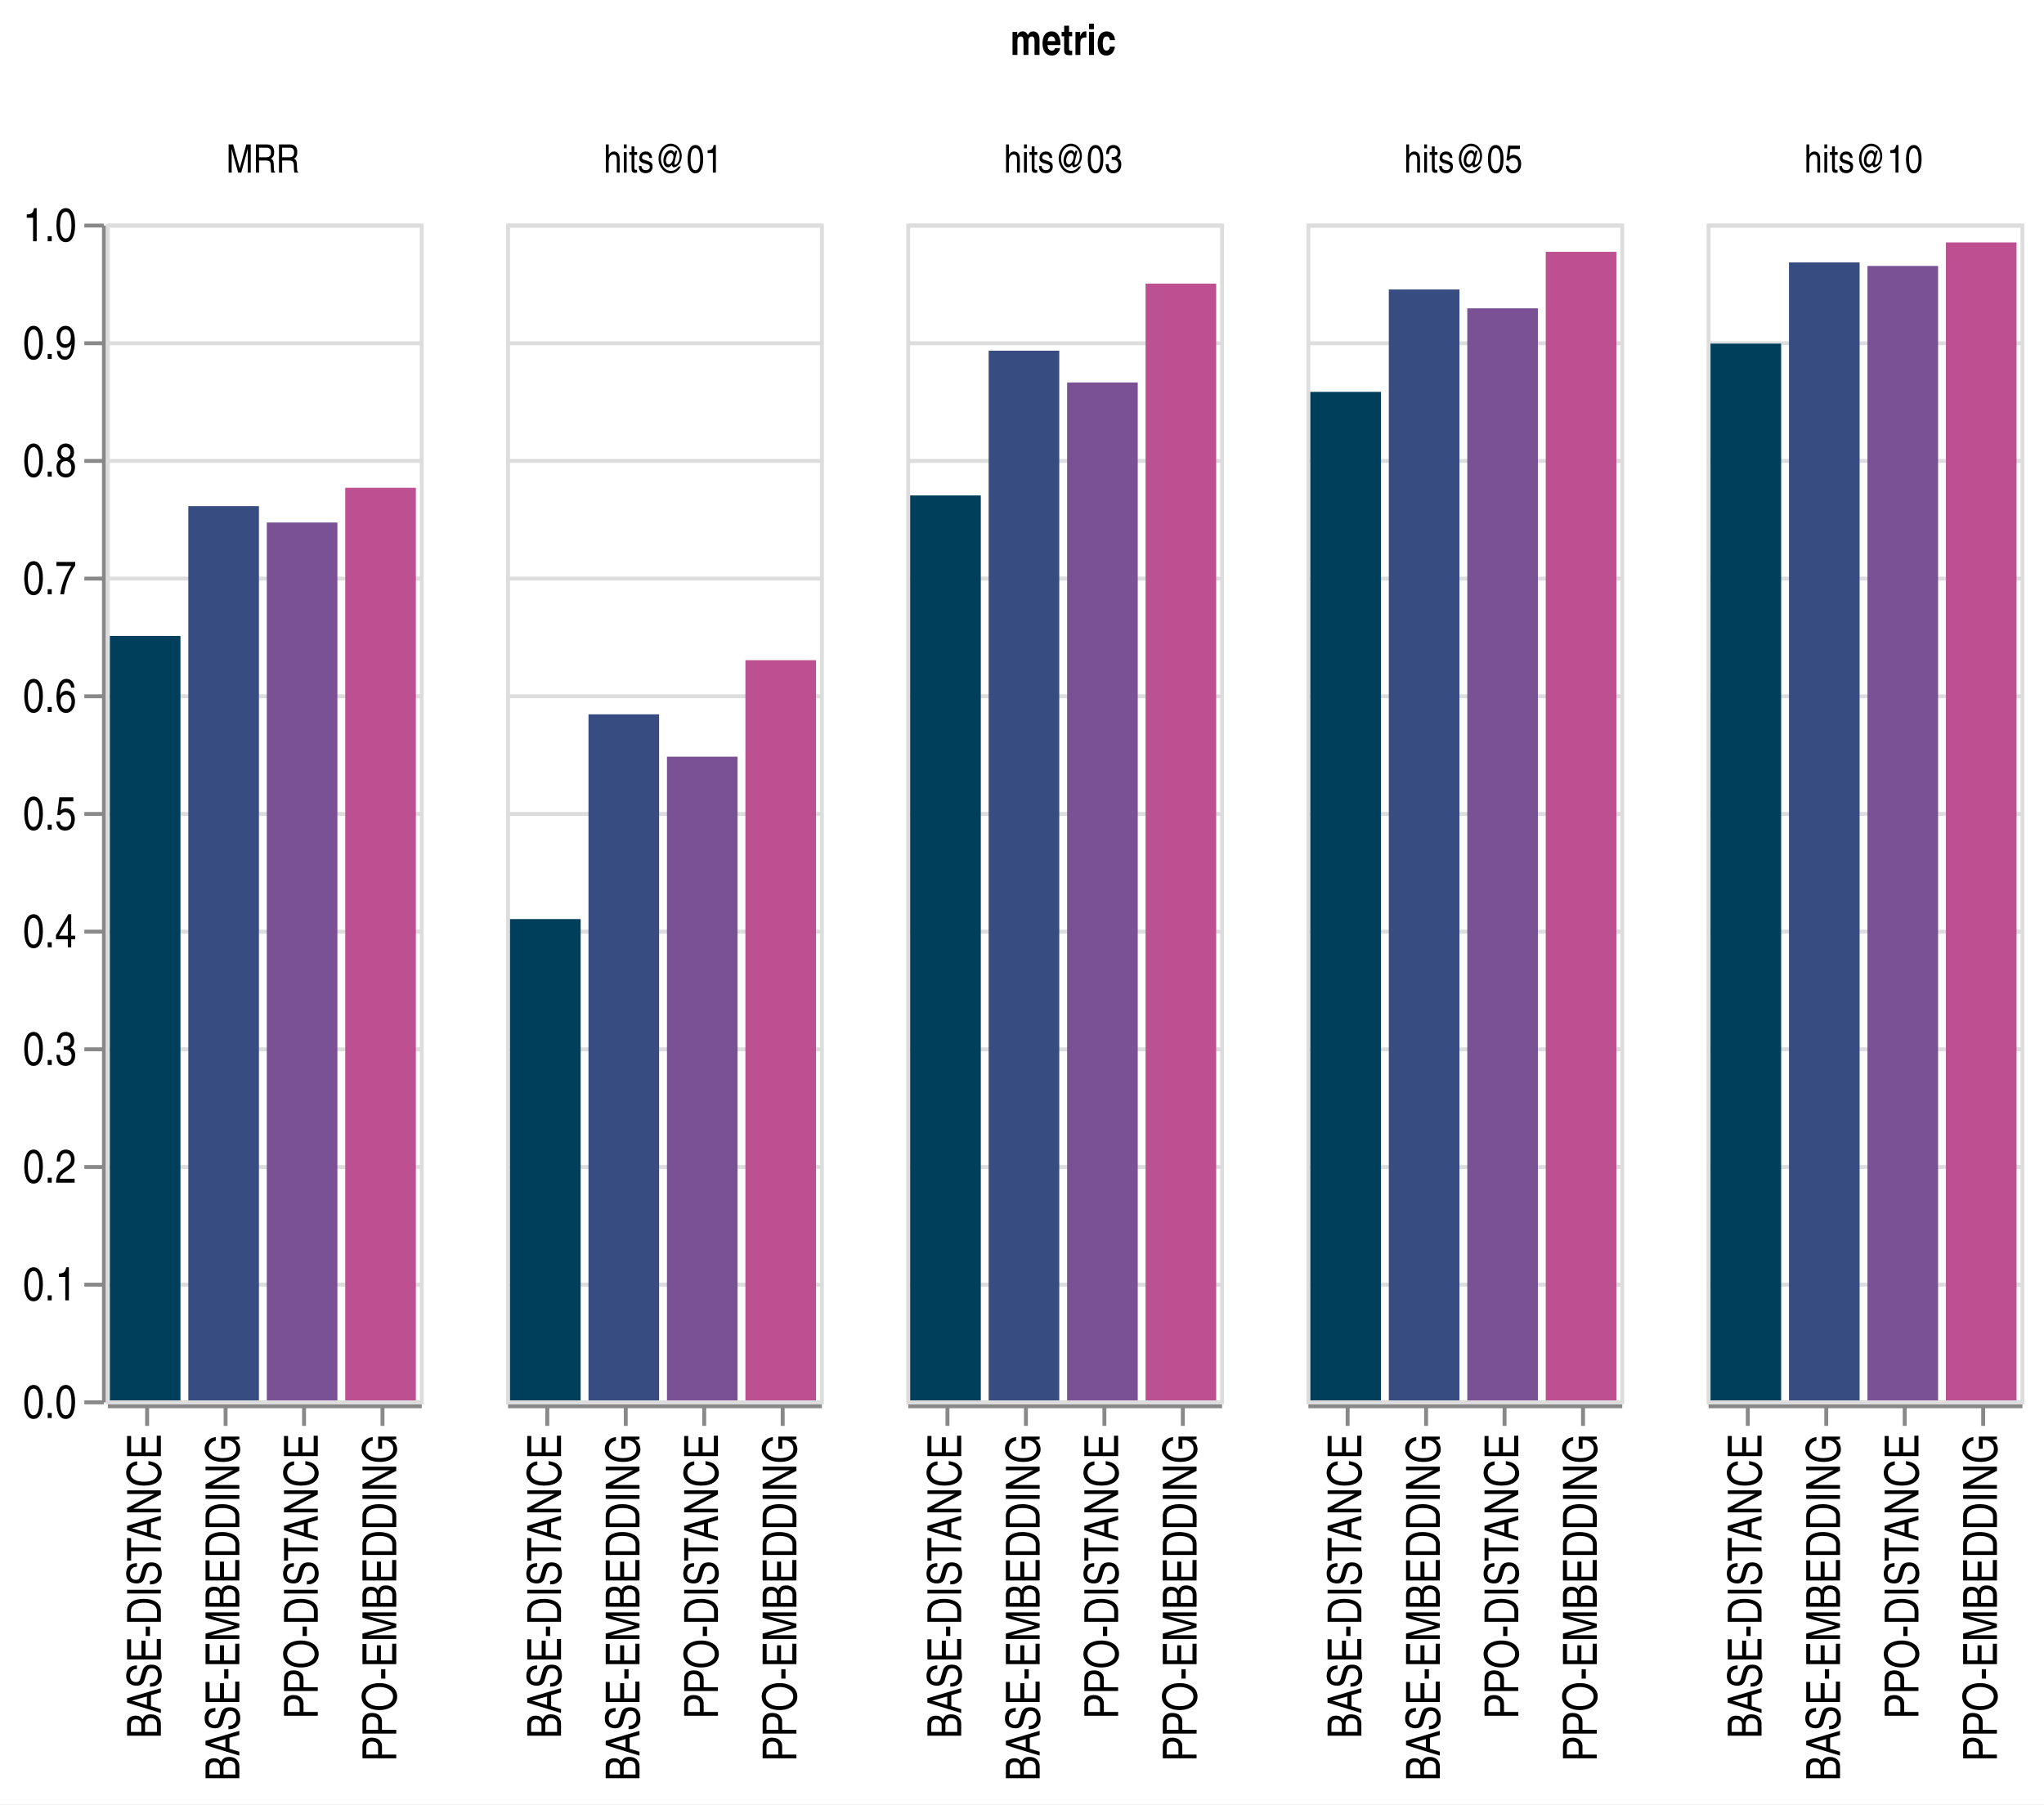
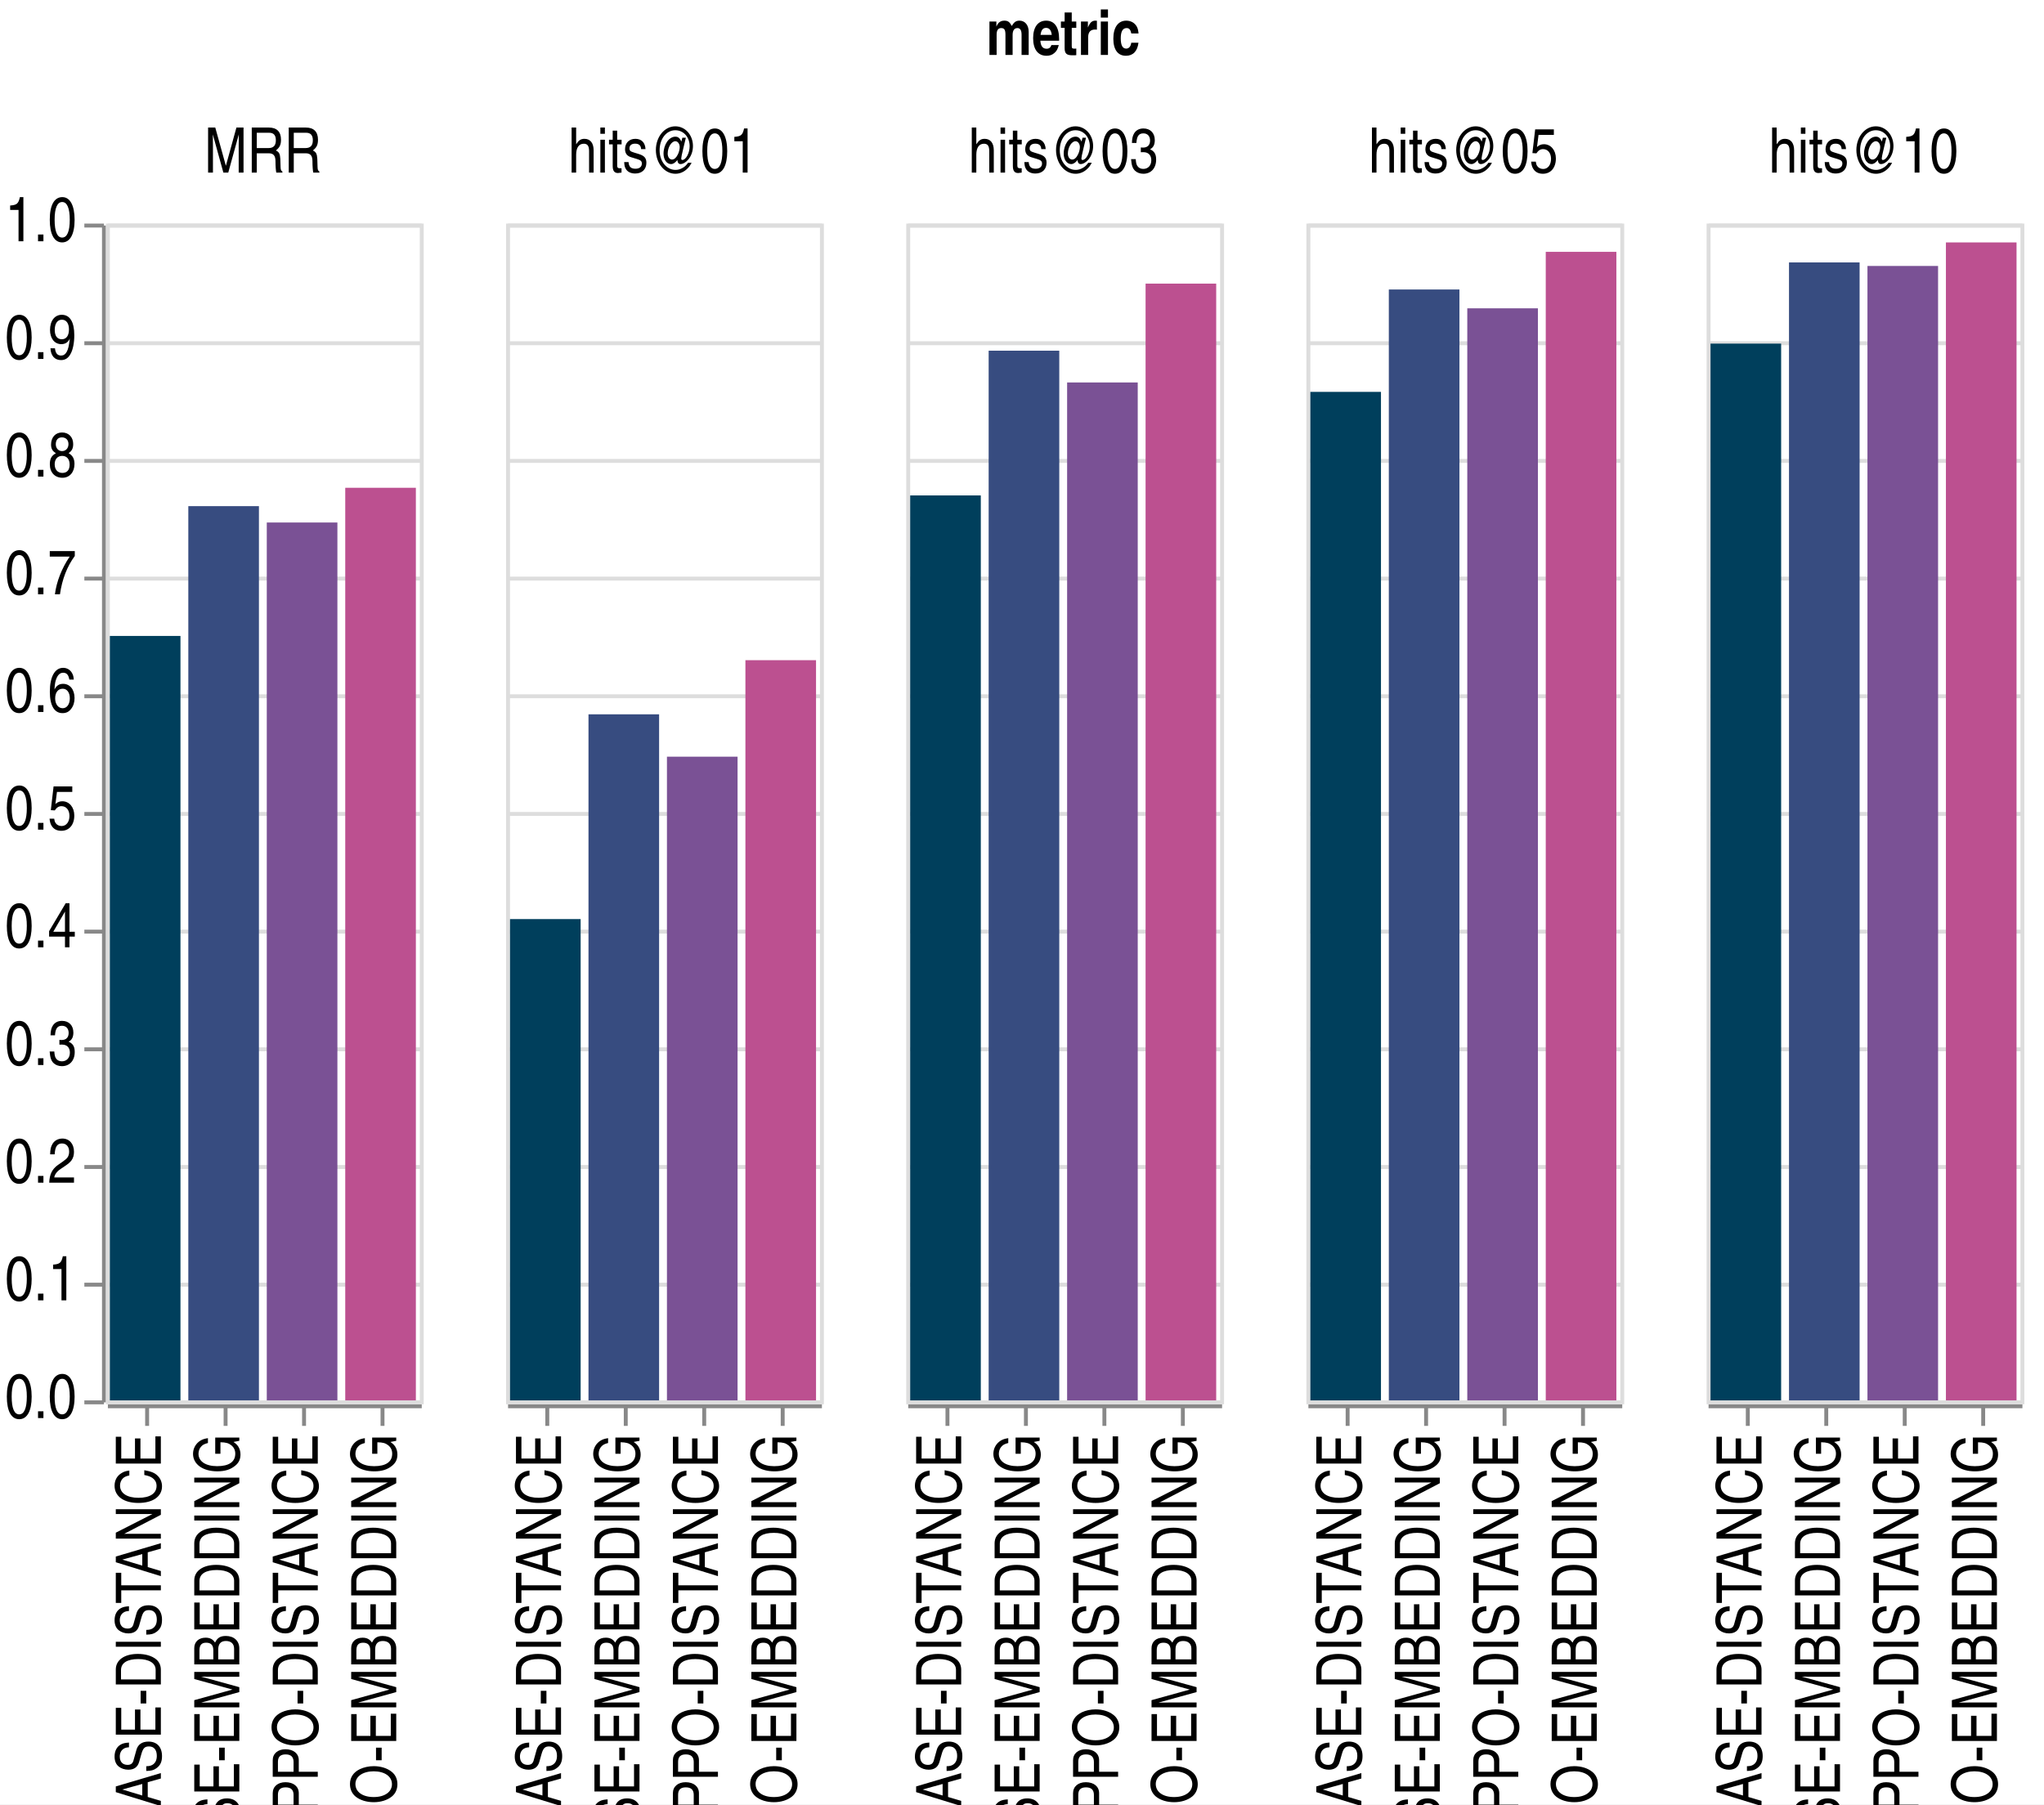
<svg xmlns="http://www.w3.org/2000/svg" version="1.1" class="marks" width="521" height="460" viewBox="0 0 521 460">
  <rect width="521" height="460" fill="white" />
  <g fill="none" stroke-miterlimit="10" transform="translate(27,57)">
    <g class="mark-group role-frame root" role="graphics-object" aria-roledescription="group mark container">
      <g transform="translate(0,0)">
        <path class="background" aria-hidden="true" d="M0,0h0v0h0Z" />
        <g>
          <g class="mark-group role-column-title column-title" role="graphics-object" aria-roledescription="group mark container">
            <g transform="translate(244,-31)">
              <path class="background" aria-hidden="true" d="M0,0h0v0h0Z" />
              <g>
                <g class="mark-group role-title">
                  <g transform="translate(0,-21)">
                    <path class="background" aria-hidden="true" d="M0,0h0v0h0Z" pointer-events="none" />
                    <g>
                      <g class="mark-text role-title-text" role="graphics-symbol" aria-roledescription="title" aria-label="Title text 'metric'" pointer-events="none">
-                         <text text-anchor="middle" transform="translate(0,9)" font-family="arial narrow" font-size="11px" font-weight="bold" fill="#000" opacity="1">metric</text>
+                         <text text-anchor="middle" transform="translate(0,9)" font-family="arial narrow" font-size="16px" font-weight="bold" fill="#000" opacity="1">metric</text>
                      </g>
                    </g>
                    <path class="foreground" aria-hidden="true" d="" pointer-events="none" display="none" />
                  </g>
                </g>
              </g>
              <path class="foreground" aria-hidden="true" d="" display="none" />
            </g>
          </g>
          <g class="mark-group role-row-header row_header" role="graphics-object" aria-roledescription="group mark container">
            <g transform="translate(-1,0)">
              <path class="background" aria-hidden="true" d="M0,0h0v300h0Z" />
              <g>
                <g class="mark-group role-axis" role="graphics-symbol" aria-roledescription="axis" aria-label="Y-axis for a linear scale with values from 0.0 to 1.0">
                  <g transform="translate(0.5,0.5)">
                    <path class="background" aria-hidden="true" d="M0,0h0v0h0Z" pointer-events="none" />
                    <g>
                      <g class="mark-rule role-axis-tick" pointer-events="none">
                        <line transform="translate(0,300)" x2="-5" y2="0" stroke="#888" stroke-width="1" opacity="1" />
                        <line transform="translate(0,270)" x2="-5" y2="0" stroke="#888" stroke-width="1" opacity="1" />
                        <line transform="translate(0,240)" x2="-5" y2="0" stroke="#888" stroke-width="1" opacity="1" />
                        <line transform="translate(0,210)" x2="-5" y2="0" stroke="#888" stroke-width="1" opacity="1" />
                        <line transform="translate(0,180)" x2="-5" y2="0" stroke="#888" stroke-width="1" opacity="1" />
                        <line transform="translate(0,150)" x2="-5" y2="0" stroke="#888" stroke-width="1" opacity="1" />
                        <line transform="translate(0,120)" x2="-5" y2="0" stroke="#888" stroke-width="1" opacity="1" />
                        <line transform="translate(0,90)" x2="-5" y2="0" stroke="#888" stroke-width="1" opacity="1" />
                        <line transform="translate(0,60)" x2="-5" y2="0" stroke="#888" stroke-width="1" opacity="1" />
                        <line transform="translate(0,30)" x2="-5" y2="0" stroke="#888" stroke-width="1" opacity="1" />
                        <line transform="translate(0,0)" x2="-5" y2="0" stroke="#888" stroke-width="1" opacity="1" />
                      </g>
                      <g class="mark-text role-axis-label" pointer-events="none">
-                         <text text-anchor="end" transform="translate(-7,304)" font-family="arial narrow" font-size="12px" fill="#000" opacity="1">0.0</text>
-                         <text text-anchor="end" transform="translate(-7,274)" font-family="arial narrow" font-size="12px" fill="#000" opacity="1">0.1</text>
-                         <text text-anchor="end" transform="translate(-7,244)" font-family="arial narrow" font-size="12px" fill="#000" opacity="1">0.2</text>
-                         <text text-anchor="end" transform="translate(-7,214)" font-family="arial narrow" font-size="12px" fill="#000" opacity="1">0.3</text>
-                         <text text-anchor="end" transform="translate(-7,184)" font-family="arial narrow" font-size="12px" fill="#000" opacity="1">0.4</text>
-                         <text text-anchor="end" transform="translate(-7,154)" font-family="arial narrow" font-size="12px" fill="#000" opacity="1">0.5</text>
-                         <text text-anchor="end" transform="translate(-7,124)" font-family="arial narrow" font-size="12px" fill="#000" opacity="1">0.6</text>
-                         <text text-anchor="end" transform="translate(-7,94)" font-family="arial narrow" font-size="12px" fill="#000" opacity="1">0.7</text>
-                         <text text-anchor="end" transform="translate(-7,64)" font-family="arial narrow" font-size="12px" fill="#000" opacity="1">0.8</text>
-                         <text text-anchor="end" transform="translate(-7,34)" font-family="arial narrow" font-size="12px" fill="#000" opacity="1">0.9</text>
-                         <text text-anchor="end" transform="translate(-7,4)" font-family="arial narrow" font-size="12px" fill="#000" opacity="1">1.0</text>
+                         <text text-anchor="end" transform="translate(-7,304)" font-family="arial narrow" font-size="16px" fill="#000" opacity="1">0.0</text>
+                         <text text-anchor="end" transform="translate(-7,274)" font-family="arial narrow" font-size="16px" fill="#000" opacity="1">0.1</text>
+                         <text text-anchor="end" transform="translate(-7,244)" font-family="arial narrow" font-size="16px" fill="#000" opacity="1">0.2</text>
+                         <text text-anchor="end" transform="translate(-7,214)" font-family="arial narrow" font-size="16px" fill="#000" opacity="1">0.3</text>
+                         <text text-anchor="end" transform="translate(-7,184)" font-family="arial narrow" font-size="16px" fill="#000" opacity="1">0.4</text>
+                         <text text-anchor="end" transform="translate(-7,154)" font-family="arial narrow" font-size="16px" fill="#000" opacity="1">0.5</text>
+                         <text text-anchor="end" transform="translate(-7,124)" font-family="arial narrow" font-size="16px" fill="#000" opacity="1">0.6</text>
+                         <text text-anchor="end" transform="translate(-7,94)" font-family="arial narrow" font-size="16px" fill="#000" opacity="1">0.7</text>
+                         <text text-anchor="end" transform="translate(-7,64)" font-family="arial narrow" font-size="16px" fill="#000" opacity="1">0.8</text>
+                         <text text-anchor="end" transform="translate(-7,34)" font-family="arial narrow" font-size="16px" fill="#000" opacity="1">0.9</text>
+                         <text text-anchor="end" transform="translate(-7,4)" font-family="arial narrow" font-size="16px" fill="#000" opacity="1">1.0</text>
                      </g>
                      <g class="mark-rule role-axis-domain" pointer-events="none">
                        <line transform="translate(0,300)" x2="0" y2="-300" stroke="#888" stroke-width="1" opacity="1" />
                      </g>
                    </g>
                    <path class="foreground" aria-hidden="true" d="" pointer-events="none" display="none" />
                  </g>
                </g>
              </g>
              <path class="foreground" aria-hidden="true" d="" display="none" />
            </g>
          </g>
          <g class="mark-group role-column-header column_header" role="graphics-object" aria-roledescription="group mark container">
            <g transform="translate(0,-1)">
              <path class="background" aria-hidden="true" d="M0,0h80v0h-80Z" />
              <g>
                <g class="mark-group role-title">
                  <g transform="translate(40,-20)">
                    <path class="background" aria-hidden="true" d="M0,0h0v0h0Z" pointer-events="none" />
                    <g>
                      <g class="mark-text role-title-text" role="graphics-symbol" aria-roledescription="title" aria-label="Title text 'MRR'" pointer-events="none">
-                         <text text-anchor="middle" transform="translate(0,8)" font-family="arial narrow" font-size="10px" fill="#000" opacity="1">MRR</text>
+                         <text text-anchor="middle" transform="translate(0,8)" font-family="arial narrow" font-size="16px" fill="#000" opacity="1">MRR</text>
                      </g>
                    </g>
                    <path class="foreground" aria-hidden="true" d="" pointer-events="none" display="none" />
                  </g>
                </g>
              </g>
              <path class="foreground" aria-hidden="true" d="" display="none" />
            </g>
            <g transform="translate(102,-1)">
              <path class="background" aria-hidden="true" d="M0,0h80v0h-80Z" />
              <g>
                <g class="mark-group role-title">
                  <g transform="translate(40,-20)">
                    <path class="background" aria-hidden="true" d="M0,0h0v0h0Z" pointer-events="none" />
                    <g>
                      <g class="mark-text role-title-text" role="graphics-symbol" aria-roledescription="title" aria-label="Title text 'hits@01'" pointer-events="none">
-                         <text text-anchor="middle" transform="translate(0,8)" font-family="arial narrow" font-size="10px" fill="#000" opacity="1">hits@01</text>
+                         <text text-anchor="middle" transform="translate(0,8)" font-family="arial narrow" font-size="16px" fill="#000" opacity="1">hits@01</text>
                      </g>
                    </g>
                    <path class="foreground" aria-hidden="true" d="" pointer-events="none" display="none" />
                  </g>
                </g>
              </g>
              <path class="foreground" aria-hidden="true" d="" display="none" />
            </g>
            <g transform="translate(204,-1)">
              <path class="background" aria-hidden="true" d="M0,0h80v0h-80Z" />
              <g>
                <g class="mark-group role-title">
                  <g transform="translate(40,-20)">
                    <path class="background" aria-hidden="true" d="M0,0h0v0h0Z" pointer-events="none" />
                    <g>
                      <g class="mark-text role-title-text" role="graphics-symbol" aria-roledescription="title" aria-label="Title text 'hits@03'" pointer-events="none">
-                         <text text-anchor="middle" transform="translate(0,8)" font-family="arial narrow" font-size="10px" fill="#000" opacity="1">hits@03</text>
+                         <text text-anchor="middle" transform="translate(0,8)" font-family="arial narrow" font-size="16px" fill="#000" opacity="1">hits@03</text>
                      </g>
                    </g>
                    <path class="foreground" aria-hidden="true" d="" pointer-events="none" display="none" />
                  </g>
                </g>
              </g>
              <path class="foreground" aria-hidden="true" d="" display="none" />
            </g>
            <g transform="translate(306,-1)">
              <path class="background" aria-hidden="true" d="M0,0h80v0h-80Z" />
              <g>
                <g class="mark-group role-title">
                  <g transform="translate(40,-20)">
                    <path class="background" aria-hidden="true" d="M0,0h0v0h0Z" pointer-events="none" />
                    <g>
                      <g class="mark-text role-title-text" role="graphics-symbol" aria-roledescription="title" aria-label="Title text 'hits@05'" pointer-events="none">
-                         <text text-anchor="middle" transform="translate(0,8)" font-family="arial narrow" font-size="10px" fill="#000" opacity="1">hits@05</text>
+                         <text text-anchor="middle" transform="translate(0,8)" font-family="arial narrow" font-size="16px" fill="#000" opacity="1">hits@05</text>
                      </g>
                    </g>
                    <path class="foreground" aria-hidden="true" d="" pointer-events="none" display="none" />
                  </g>
                </g>
              </g>
              <path class="foreground" aria-hidden="true" d="" display="none" />
            </g>
            <g transform="translate(408,-1)">
              <path class="background" aria-hidden="true" d="M0,0h80v0h-80Z" />
              <g>
                <g class="mark-group role-title">
                  <g transform="translate(40,-20)">
                    <path class="background" aria-hidden="true" d="M0,0h0v0h0Z" pointer-events="none" />
                    <g>
                      <g class="mark-text role-title-text" role="graphics-symbol" aria-roledescription="title" aria-label="Title text 'hits@10'" pointer-events="none">
-                         <text text-anchor="middle" transform="translate(0,8)" font-family="arial narrow" font-size="10px" fill="#000" opacity="1">hits@10</text>
+                         <text text-anchor="middle" transform="translate(0,8)" font-family="arial narrow" font-size="16px" fill="#000" opacity="1">hits@10</text>
                      </g>
                    </g>
                    <path class="foreground" aria-hidden="true" d="" pointer-events="none" display="none" />
                  </g>
                </g>
              </g>
              <path class="foreground" aria-hidden="true" d="" display="none" />
            </g>
          </g>
          <g class="mark-group role-column-footer column_footer" role="graphics-object" aria-roledescription="group mark container">
            <g transform="translate(0,301)">
              <path class="background" aria-hidden="true" d="M0,0h80v0h-80Z" />
              <g>
                <g class="mark-group role-axis" role="graphics-symbol" aria-roledescription="axis" aria-label="X-axis for a discrete scale with 4 values: BASE-DISTANCE, BASE-EMBEDDING, PPO-DISTANCE, PPO-EMBEDDING">
                  <g transform="translate(0.5,0.5)">
                    <path class="background" aria-hidden="true" d="M0,0h0v0h0Z" pointer-events="none" />
                    <g>
                      <g class="mark-rule role-axis-tick" pointer-events="none">
                        <line transform="translate(10,0)" x2="0" y2="5" stroke="#888" stroke-width="1" opacity="1" />
                        <line transform="translate(30,0)" x2="0" y2="5" stroke="#888" stroke-width="1" opacity="1" />
                        <line transform="translate(50,0)" x2="0" y2="5" stroke="#888" stroke-width="1" opacity="1" />
                        <line transform="translate(70,0)" x2="0" y2="5" stroke="#888" stroke-width="1" opacity="1" />
                      </g>
                      <g class="mark-text role-axis-label" pointer-events="none">
-                         <text text-anchor="end" transform="translate(9.5,7) rotate(270) translate(0,4)" font-family="arial narrow" font-size="12px" fill="#000" opacity="1">BASE-DISTANCE</text>
-                         <text text-anchor="end" transform="translate(29.5,7) rotate(270) translate(0,4)" font-family="arial narrow" font-size="12px" fill="#000" opacity="1">BASE-EMBEDDING</text>
-                         <text text-anchor="end" transform="translate(49.5,7) rotate(270) translate(0,4)" font-family="arial narrow" font-size="12px" fill="#000" opacity="1">PPO-DISTANCE</text>
-                         <text text-anchor="end" transform="translate(69.5,7) rotate(270) translate(0,4)" font-family="arial narrow" font-size="12px" fill="#000" opacity="1">PPO-EMBEDDING</text>
+                         <text text-anchor="end" transform="translate(9.5,7) rotate(270) translate(0,4)" font-family="arial narrow" font-size="16px" fill="#000" opacity="1">BASE-DISTANCE</text>
+                         <text text-anchor="end" transform="translate(29.5,7) rotate(270) translate(0,4)" font-family="arial narrow" font-size="16px" fill="#000" opacity="1">BASE-EMBEDDING</text>
+                         <text text-anchor="end" transform="translate(49.5,7) rotate(270) translate(0,4)" font-family="arial narrow" font-size="16px" fill="#000" opacity="1">PPO-DISTANCE</text>
+                         <text text-anchor="end" transform="translate(69.5,7) rotate(270) translate(0,4)" font-family="arial narrow" font-size="16px" fill="#000" opacity="1">PPO-EMBEDDING</text>
                      </g>
                      <g class="mark-rule role-axis-domain" pointer-events="none">
                        <line transform="translate(0,0)" x2="80" y2="0" stroke="#888" stroke-width="1" opacity="1" />
                      </g>
                    </g>
                    <path class="foreground" aria-hidden="true" d="" pointer-events="none" display="none" />
                  </g>
                </g>
              </g>
              <path class="foreground" aria-hidden="true" d="" display="none" />
            </g>
            <g transform="translate(102,301)">
              <path class="background" aria-hidden="true" d="M0,0h80v0h-80Z" />
              <g>
                <g class="mark-group role-axis" role="graphics-symbol" aria-roledescription="axis" aria-label="X-axis for a discrete scale with 4 values: BASE-DISTANCE, BASE-EMBEDDING, PPO-DISTANCE, PPO-EMBEDDING">
                  <g transform="translate(0.5,0.5)">
                    <path class="background" aria-hidden="true" d="M0,0h0v0h0Z" pointer-events="none" />
                    <g>
                      <g class="mark-rule role-axis-tick" pointer-events="none">
                        <line transform="translate(10,0)" x2="0" y2="5" stroke="#888" stroke-width="1" opacity="1" />
                        <line transform="translate(30,0)" x2="0" y2="5" stroke="#888" stroke-width="1" opacity="1" />
                        <line transform="translate(50,0)" x2="0" y2="5" stroke="#888" stroke-width="1" opacity="1" />
                        <line transform="translate(70,0)" x2="0" y2="5" stroke="#888" stroke-width="1" opacity="1" />
                      </g>
                      <g class="mark-text role-axis-label" pointer-events="none">
-                         <text text-anchor="end" transform="translate(9.5,7) rotate(270) translate(0,4)" font-family="arial narrow" font-size="12px" fill="#000" opacity="1">BASE-DISTANCE</text>
-                         <text text-anchor="end" transform="translate(29.5,7) rotate(270) translate(0,4)" font-family="arial narrow" font-size="12px" fill="#000" opacity="1">BASE-EMBEDDING</text>
-                         <text text-anchor="end" transform="translate(49.5,7) rotate(270) translate(0,4)" font-family="arial narrow" font-size="12px" fill="#000" opacity="1">PPO-DISTANCE</text>
-                         <text text-anchor="end" transform="translate(69.5,7) rotate(270) translate(0,4)" font-family="arial narrow" font-size="12px" fill="#000" opacity="1">PPO-EMBEDDING</text>
+                         <text text-anchor="end" transform="translate(9.5,7) rotate(270) translate(0,4)" font-family="arial narrow" font-size="16px" fill="#000" opacity="1">BASE-DISTANCE</text>
+                         <text text-anchor="end" transform="translate(29.5,7) rotate(270) translate(0,4)" font-family="arial narrow" font-size="16px" fill="#000" opacity="1">BASE-EMBEDDING</text>
+                         <text text-anchor="end" transform="translate(49.5,7) rotate(270) translate(0,4)" font-family="arial narrow" font-size="16px" fill="#000" opacity="1">PPO-DISTANCE</text>
+                         <text text-anchor="end" transform="translate(69.5,7) rotate(270) translate(0,4)" font-family="arial narrow" font-size="16px" fill="#000" opacity="1">PPO-EMBEDDING</text>
                      </g>
                      <g class="mark-rule role-axis-domain" pointer-events="none">
                        <line transform="translate(0,0)" x2="80" y2="0" stroke="#888" stroke-width="1" opacity="1" />
                      </g>
                    </g>
                    <path class="foreground" aria-hidden="true" d="" pointer-events="none" display="none" />
                  </g>
                </g>
              </g>
              <path class="foreground" aria-hidden="true" d="" display="none" />
            </g>
            <g transform="translate(204,301)">
              <path class="background" aria-hidden="true" d="M0,0h80v0h-80Z" />
              <g>
                <g class="mark-group role-axis" role="graphics-symbol" aria-roledescription="axis" aria-label="X-axis for a discrete scale with 4 values: BASE-DISTANCE, BASE-EMBEDDING, PPO-DISTANCE, PPO-EMBEDDING">
                  <g transform="translate(0.5,0.5)">
                    <path class="background" aria-hidden="true" d="M0,0h0v0h0Z" pointer-events="none" />
                    <g>
                      <g class="mark-rule role-axis-tick" pointer-events="none">
                        <line transform="translate(10,0)" x2="0" y2="5" stroke="#888" stroke-width="1" opacity="1" />
                        <line transform="translate(30,0)" x2="0" y2="5" stroke="#888" stroke-width="1" opacity="1" />
                        <line transform="translate(50,0)" x2="0" y2="5" stroke="#888" stroke-width="1" opacity="1" />
                        <line transform="translate(70,0)" x2="0" y2="5" stroke="#888" stroke-width="1" opacity="1" />
                      </g>
                      <g class="mark-text role-axis-label" pointer-events="none">
-                         <text text-anchor="end" transform="translate(9.5,7) rotate(270) translate(0,4)" font-family="arial narrow" font-size="12px" fill="#000" opacity="1">BASE-DISTANCE</text>
-                         <text text-anchor="end" transform="translate(29.5,7) rotate(270) translate(0,4)" font-family="arial narrow" font-size="12px" fill="#000" opacity="1">BASE-EMBEDDING</text>
-                         <text text-anchor="end" transform="translate(49.5,7) rotate(270) translate(0,4)" font-family="arial narrow" font-size="12px" fill="#000" opacity="1">PPO-DISTANCE</text>
-                         <text text-anchor="end" transform="translate(69.5,7) rotate(270) translate(0,4)" font-family="arial narrow" font-size="12px" fill="#000" opacity="1">PPO-EMBEDDING</text>
+                         <text text-anchor="end" transform="translate(9.5,7) rotate(270) translate(0,4)" font-family="arial narrow" font-size="16px" fill="#000" opacity="1">BASE-DISTANCE</text>
+                         <text text-anchor="end" transform="translate(29.5,7) rotate(270) translate(0,4)" font-family="arial narrow" font-size="16px" fill="#000" opacity="1">BASE-EMBEDDING</text>
+                         <text text-anchor="end" transform="translate(49.5,7) rotate(270) translate(0,4)" font-family="arial narrow" font-size="16px" fill="#000" opacity="1">PPO-DISTANCE</text>
+                         <text text-anchor="end" transform="translate(69.5,7) rotate(270) translate(0,4)" font-family="arial narrow" font-size="16px" fill="#000" opacity="1">PPO-EMBEDDING</text>
                      </g>
                      <g class="mark-rule role-axis-domain" pointer-events="none">
                        <line transform="translate(0,0)" x2="80" y2="0" stroke="#888" stroke-width="1" opacity="1" />
                      </g>
                    </g>
                    <path class="foreground" aria-hidden="true" d="" pointer-events="none" display="none" />
                  </g>
                </g>
              </g>
              <path class="foreground" aria-hidden="true" d="" display="none" />
            </g>
            <g transform="translate(306,301)">
              <path class="background" aria-hidden="true" d="M0,0h80v0h-80Z" />
              <g>
                <g class="mark-group role-axis" role="graphics-symbol" aria-roledescription="axis" aria-label="X-axis for a discrete scale with 4 values: BASE-DISTANCE, BASE-EMBEDDING, PPO-DISTANCE, PPO-EMBEDDING">
                  <g transform="translate(0.5,0.5)">
                    <path class="background" aria-hidden="true" d="M0,0h0v0h0Z" pointer-events="none" />
                    <g>
                      <g class="mark-rule role-axis-tick" pointer-events="none">
                        <line transform="translate(10,0)" x2="0" y2="5" stroke="#888" stroke-width="1" opacity="1" />
                        <line transform="translate(30,0)" x2="0" y2="5" stroke="#888" stroke-width="1" opacity="1" />
                        <line transform="translate(50,0)" x2="0" y2="5" stroke="#888" stroke-width="1" opacity="1" />
                        <line transform="translate(70,0)" x2="0" y2="5" stroke="#888" stroke-width="1" opacity="1" />
                      </g>
                      <g class="mark-text role-axis-label" pointer-events="none">
-                         <text text-anchor="end" transform="translate(9.5,7) rotate(270) translate(0,4)" font-family="arial narrow" font-size="12px" fill="#000" opacity="1">BASE-DISTANCE</text>
-                         <text text-anchor="end" transform="translate(29.5,7) rotate(270) translate(0,4)" font-family="arial narrow" font-size="12px" fill="#000" opacity="1">BASE-EMBEDDING</text>
-                         <text text-anchor="end" transform="translate(49.5,7) rotate(270) translate(0,4)" font-family="arial narrow" font-size="12px" fill="#000" opacity="1">PPO-DISTANCE</text>
-                         <text text-anchor="end" transform="translate(69.5,7) rotate(270) translate(0,4)" font-family="arial narrow" font-size="12px" fill="#000" opacity="1">PPO-EMBEDDING</text>
+                         <text text-anchor="end" transform="translate(9.5,7) rotate(270) translate(0,4)" font-family="arial narrow" font-size="16px" fill="#000" opacity="1">BASE-DISTANCE</text>
+                         <text text-anchor="end" transform="translate(29.5,7) rotate(270) translate(0,4)" font-family="arial narrow" font-size="16px" fill="#000" opacity="1">BASE-EMBEDDING</text>
+                         <text text-anchor="end" transform="translate(49.5,7) rotate(270) translate(0,4)" font-family="arial narrow" font-size="16px" fill="#000" opacity="1">PPO-DISTANCE</text>
+                         <text text-anchor="end" transform="translate(69.5,7) rotate(270) translate(0,4)" font-family="arial narrow" font-size="16px" fill="#000" opacity="1">PPO-EMBEDDING</text>
                      </g>
                      <g class="mark-rule role-axis-domain" pointer-events="none">
                        <line transform="translate(0,0)" x2="80" y2="0" stroke="#888" stroke-width="1" opacity="1" />
                      </g>
                    </g>
                    <path class="foreground" aria-hidden="true" d="" pointer-events="none" display="none" />
                  </g>
                </g>
              </g>
              <path class="foreground" aria-hidden="true" d="" display="none" />
            </g>
            <g transform="translate(408,301)">
              <path class="background" aria-hidden="true" d="M0,0h80v0h-80Z" />
              <g>
                <g class="mark-group role-axis" role="graphics-symbol" aria-roledescription="axis" aria-label="X-axis for a discrete scale with 4 values: BASE-DISTANCE, BASE-EMBEDDING, PPO-DISTANCE, PPO-EMBEDDING">
                  <g transform="translate(0.5,0.5)">
                    <path class="background" aria-hidden="true" d="M0,0h0v0h0Z" pointer-events="none" />
                    <g>
                      <g class="mark-rule role-axis-tick" pointer-events="none">
                        <line transform="translate(10,0)" x2="0" y2="5" stroke="#888" stroke-width="1" opacity="1" />
                        <line transform="translate(30,0)" x2="0" y2="5" stroke="#888" stroke-width="1" opacity="1" />
                        <line transform="translate(50,0)" x2="0" y2="5" stroke="#888" stroke-width="1" opacity="1" />
                        <line transform="translate(70,0)" x2="0" y2="5" stroke="#888" stroke-width="1" opacity="1" />
                      </g>
                      <g class="mark-text role-axis-label" pointer-events="none">
-                         <text text-anchor="end" transform="translate(9.5,7) rotate(270) translate(0,4)" font-family="arial narrow" font-size="12px" fill="#000" opacity="1">BASE-DISTANCE</text>
-                         <text text-anchor="end" transform="translate(29.5,7) rotate(270) translate(0,4)" font-family="arial narrow" font-size="12px" fill="#000" opacity="1">BASE-EMBEDDING</text>
-                         <text text-anchor="end" transform="translate(49.5,7) rotate(270) translate(0,4)" font-family="arial narrow" font-size="12px" fill="#000" opacity="1">PPO-DISTANCE</text>
-                         <text text-anchor="end" transform="translate(69.5,7) rotate(270) translate(0,4)" font-family="arial narrow" font-size="12px" fill="#000" opacity="1">PPO-EMBEDDING</text>
+                         <text text-anchor="end" transform="translate(9.5,7) rotate(270) translate(0,4)" font-family="arial narrow" font-size="16px" fill="#000" opacity="1">BASE-DISTANCE</text>
+                         <text text-anchor="end" transform="translate(29.5,7) rotate(270) translate(0,4)" font-family="arial narrow" font-size="16px" fill="#000" opacity="1">BASE-EMBEDDING</text>
+                         <text text-anchor="end" transform="translate(49.5,7) rotate(270) translate(0,4)" font-family="arial narrow" font-size="16px" fill="#000" opacity="1">PPO-DISTANCE</text>
+                         <text text-anchor="end" transform="translate(69.5,7) rotate(270) translate(0,4)" font-family="arial narrow" font-size="16px" fill="#000" opacity="1">PPO-EMBEDDING</text>
                      </g>
                      <g class="mark-rule role-axis-domain" pointer-events="none">
                        <line transform="translate(0,0)" x2="80" y2="0" stroke="#888" stroke-width="1" opacity="1" />
                      </g>
                    </g>
                    <path class="foreground" aria-hidden="true" d="" pointer-events="none" display="none" />
                  </g>
                </g>
              </g>
              <path class="foreground" aria-hidden="true" d="" display="none" />
            </g>
          </g>
          <g class="mark-group role-scope cell" role="graphics-object" aria-roledescription="group mark container">
            <g transform="translate(0,0)">
              <path class="background" aria-hidden="true" d="M0.5,0.5h80v300h-80Z" stroke="#ddd" />
              <g>
                <g class="mark-group role-axis" aria-hidden="true">
                  <g transform="translate(0.5,0.5)">
                    <path class="background" aria-hidden="true" d="M0,0h0v0h0Z" pointer-events="none" />
                    <g>
                      <g class="mark-rule role-axis-grid" pointer-events="none">
                        <line transform="translate(0,300)" x2="80" y2="0" stroke="#ddd" stroke-width="1" opacity="1" />
                        <line transform="translate(0,270)" x2="80" y2="0" stroke="#ddd" stroke-width="1" opacity="1" />
                        <line transform="translate(0,240)" x2="80" y2="0" stroke="#ddd" stroke-width="1" opacity="1" />
                        <line transform="translate(0,210)" x2="80" y2="0" stroke="#ddd" stroke-width="1" opacity="1" />
                        <line transform="translate(0,180)" x2="80" y2="0" stroke="#ddd" stroke-width="1" opacity="1" />
                        <line transform="translate(0,150)" x2="80" y2="0" stroke="#ddd" stroke-width="1" opacity="1" />
                        <line transform="translate(0,120)" x2="80" y2="0" stroke="#ddd" stroke-width="1" opacity="1" />
                        <line transform="translate(0,90)" x2="80" y2="0" stroke="#ddd" stroke-width="1" opacity="1" />
                        <line transform="translate(0,60)" x2="80" y2="0" stroke="#ddd" stroke-width="1" opacity="1" />
                        <line transform="translate(0,30)" x2="80" y2="0" stroke="#ddd" stroke-width="1" opacity="1" />
                        <line transform="translate(0,0)" x2="80" y2="0" stroke="#ddd" stroke-width="1" opacity="1" />
                      </g>
                    </g>
                    <path class="foreground" aria-hidden="true" d="" pointer-events="none" display="none" />
                  </g>
                </g>
                <g class="mark-rect role-mark child_marks" role="graphics-object" aria-roledescription="rect mark container">
                  <path aria-label="config: BASE-DISTANCE; value: 0.6496" role="graphics-symbol" aria-roledescription="bar" d="M1,105.12h18v194.88h-18Z" fill="#003f5c" />
                  <path aria-label="config: BASE-EMBEDDING; value: 0.7599" role="graphics-symbol" aria-roledescription="bar" d="M21,72.03h18v227.97h-18Z" fill="#374c80" />
                  <path aria-label="config: PPO-DISTANCE; value: 0.746" role="graphics-symbol" aria-roledescription="bar" d="M41,76.2h18v223.8h-18Z" fill="#7a5195" />
                  <path aria-label="config: PPO-EMBEDDING; value: 0.7755" role="graphics-symbol" aria-roledescription="bar" d="M61,67.35h18v232.65h-18Z" fill="#bc5090" />
                </g>
              </g>
              <path class="foreground" aria-hidden="true" d="" display="none" />
            </g>
            <g transform="translate(102,0)">
              <path class="background" aria-hidden="true" d="M0.5,0.5h80v300h-80Z" stroke="#ddd" />
              <g>
                <g class="mark-group role-axis" aria-hidden="true">
                  <g transform="translate(0.5,0.5)">
                    <path class="background" aria-hidden="true" d="M0,0h0v0h0Z" pointer-events="none" />
                    <g>
                      <g class="mark-rule role-axis-grid" pointer-events="none">
                        <line transform="translate(0,300)" x2="80" y2="0" stroke="#ddd" stroke-width="1" opacity="1" />
                        <line transform="translate(0,270)" x2="80" y2="0" stroke="#ddd" stroke-width="1" opacity="1" />
                        <line transform="translate(0,240)" x2="80" y2="0" stroke="#ddd" stroke-width="1" opacity="1" />
                        <line transform="translate(0,210)" x2="80" y2="0" stroke="#ddd" stroke-width="1" opacity="1" />
                        <line transform="translate(0,180)" x2="80" y2="0" stroke="#ddd" stroke-width="1" opacity="1" />
                        <line transform="translate(0,150)" x2="80" y2="0" stroke="#ddd" stroke-width="1" opacity="1" />
                        <line transform="translate(0,120)" x2="80" y2="0" stroke="#ddd" stroke-width="1" opacity="1" />
                        <line transform="translate(0,90)" x2="80" y2="0" stroke="#ddd" stroke-width="1" opacity="1" />
                        <line transform="translate(0,60)" x2="80" y2="0" stroke="#ddd" stroke-width="1" opacity="1" />
                        <line transform="translate(0,30)" x2="80" y2="0" stroke="#ddd" stroke-width="1" opacity="1" />
                        <line transform="translate(0,0)" x2="80" y2="0" stroke="#ddd" stroke-width="1" opacity="1" />
                      </g>
                    </g>
                    <path class="foreground" aria-hidden="true" d="" pointer-events="none" display="none" />
                  </g>
                </g>
                <g class="mark-rect role-mark child_marks" role="graphics-object" aria-roledescription="rect mark container">
                  <path aria-label="config: BASE-DISTANCE; value: 0.409" role="graphics-symbol" aria-roledescription="bar" d="M1,177.3h18v122.7h-18Z" fill="#003f5c" />
                  <path aria-label="config: BASE-EMBEDDING; value: 0.583" role="graphics-symbol" aria-roledescription="bar" d="M21,125.1h18v174.9h-18Z" fill="#374c80" />
                  <path aria-label="config: PPO-DISTANCE; value: 0.547" role="graphics-symbol" aria-roledescription="bar" d="M41,135.9h18v164.1h-18Z" fill="#7a5195" />
                  <path aria-label="config: PPO-EMBEDDING; value: 0.629" role="graphics-symbol" aria-roledescription="bar" d="M61,111.3h18v188.7h-18Z" fill="#bc5090" />
                </g>
              </g>
              <path class="foreground" aria-hidden="true" d="" display="none" />
            </g>
            <g transform="translate(204,0)">
              <path class="background" aria-hidden="true" d="M0.5,0.5h80v300h-80Z" stroke="#ddd" />
              <g>
                <g class="mark-group role-axis" aria-hidden="true">
                  <g transform="translate(0.5,0.5)">
                    <path class="background" aria-hidden="true" d="M0,0h0v0h0Z" pointer-events="none" />
                    <g>
                      <g class="mark-rule role-axis-grid" pointer-events="none">
                        <line transform="translate(0,300)" x2="80" y2="0" stroke="#ddd" stroke-width="1" opacity="1" />
                        <line transform="translate(0,270)" x2="80" y2="0" stroke="#ddd" stroke-width="1" opacity="1" />
                        <line transform="translate(0,240)" x2="80" y2="0" stroke="#ddd" stroke-width="1" opacity="1" />
                        <line transform="translate(0,210)" x2="80" y2="0" stroke="#ddd" stroke-width="1" opacity="1" />
                        <line transform="translate(0,180)" x2="80" y2="0" stroke="#ddd" stroke-width="1" opacity="1" />
                        <line transform="translate(0,150)" x2="80" y2="0" stroke="#ddd" stroke-width="1" opacity="1" />
                        <line transform="translate(0,120)" x2="80" y2="0" stroke="#ddd" stroke-width="1" opacity="1" />
                        <line transform="translate(0,90)" x2="80" y2="0" stroke="#ddd" stroke-width="1" opacity="1" />
                        <line transform="translate(0,60)" x2="80" y2="0" stroke="#ddd" stroke-width="1" opacity="1" />
                        <line transform="translate(0,30)" x2="80" y2="0" stroke="#ddd" stroke-width="1" opacity="1" />
                        <line transform="translate(0,0)" x2="80" y2="0" stroke="#ddd" stroke-width="1" opacity="1" />
                      </g>
                    </g>
                    <path class="foreground" aria-hidden="true" d="" pointer-events="none" display="none" />
                  </g>
                </g>
                <g class="mark-rect role-mark child_marks" role="graphics-object" aria-roledescription="rect mark container">
                  <path aria-label="config: BASE-DISTANCE; value: 0.769" role="graphics-symbol" aria-roledescription="bar" d="M1,69.3h18v230.7h-18Z" fill="#003f5c" />
                  <path aria-label="config: BASE-EMBEDDING; value: 0.892" role="graphics-symbol" aria-roledescription="bar" d="M21,32.4h18v267.6h-18Z" fill="#374c80" />
                  <path aria-label="config: PPO-DISTANCE; value: 0.865" role="graphics-symbol" aria-roledescription="bar" d="M41,40.5h18v259.5h-18Z" fill="#7a5195" />
                  <path aria-label="config: PPO-EMBEDDING; value: 0.949" role="graphics-symbol" aria-roledescription="bar" d="M61,15.3h18v284.7h-18Z" fill="#bc5090" />
                </g>
              </g>
              <path class="foreground" aria-hidden="true" d="" display="none" />
            </g>
            <g transform="translate(306,0)">
              <path class="background" aria-hidden="true" d="M0.5,0.5h80v300h-80Z" stroke="#ddd" />
              <g>
                <g class="mark-group role-axis" aria-hidden="true">
                  <g transform="translate(0.5,0.5)">
                    <path class="background" aria-hidden="true" d="M0,0h0v0h0Z" pointer-events="none" />
                    <g>
                      <g class="mark-rule role-axis-grid" pointer-events="none">
                        <line transform="translate(0,300)" x2="80" y2="0" stroke="#ddd" stroke-width="1" opacity="1" />
                        <line transform="translate(0,270)" x2="80" y2="0" stroke="#ddd" stroke-width="1" opacity="1" />
                        <line transform="translate(0,240)" x2="80" y2="0" stroke="#ddd" stroke-width="1" opacity="1" />
                        <line transform="translate(0,210)" x2="80" y2="0" stroke="#ddd" stroke-width="1" opacity="1" />
                        <line transform="translate(0,180)" x2="80" y2="0" stroke="#ddd" stroke-width="1" opacity="1" />
                        <line transform="translate(0,150)" x2="80" y2="0" stroke="#ddd" stroke-width="1" opacity="1" />
                        <line transform="translate(0,120)" x2="80" y2="0" stroke="#ddd" stroke-width="1" opacity="1" />
                        <line transform="translate(0,90)" x2="80" y2="0" stroke="#ddd" stroke-width="1" opacity="1" />
                        <line transform="translate(0,60)" x2="80" y2="0" stroke="#ddd" stroke-width="1" opacity="1" />
                        <line transform="translate(0,30)" x2="80" y2="0" stroke="#ddd" stroke-width="1" opacity="1" />
                        <line transform="translate(0,0)" x2="80" y2="0" stroke="#ddd" stroke-width="1" opacity="1" />
                      </g>
                    </g>
                    <path class="foreground" aria-hidden="true" d="" pointer-events="none" display="none" />
                  </g>
                </g>
                <g class="mark-rect role-mark child_marks" role="graphics-object" aria-roledescription="rect mark container">
                  <path aria-label="config: BASE-DISTANCE; value: 0.857" role="graphics-symbol" aria-roledescription="bar" d="M1,42.9h18v257.1h-18Z" fill="#003f5c" />
                  <path aria-label="config: BASE-EMBEDDING; value: 0.944" role="graphics-symbol" aria-roledescription="bar" d="M21,16.8h18v283.2h-18Z" fill="#374c80" />
                  <path aria-label="config: PPO-DISTANCE; value: 0.928" role="graphics-symbol" aria-roledescription="bar" d="M41,21.6h18v278.4h-18Z" fill="#7a5195" />
                  <path aria-label="config: PPO-EMBEDDING; value: 0.976" role="graphics-symbol" aria-roledescription="bar" d="M61,7.2h18v292.8h-18Z" fill="#bc5090" />
                </g>
              </g>
              <path class="foreground" aria-hidden="true" d="" display="none" />
            </g>
            <g transform="translate(408,0)">
              <path class="background" aria-hidden="true" d="M0.5,0.5h80v300h-80Z" stroke="#ddd" />
              <g>
                <g class="mark-group role-axis" aria-hidden="true">
                  <g transform="translate(0.5,0.5)">
                    <path class="background" aria-hidden="true" d="M0,0h0v0h0Z" pointer-events="none" />
                    <g>
                      <g class="mark-rule role-axis-grid" pointer-events="none">
                        <line transform="translate(0,300)" x2="80" y2="0" stroke="#ddd" stroke-width="1" opacity="1" />
                        <line transform="translate(0,270)" x2="80" y2="0" stroke="#ddd" stroke-width="1" opacity="1" />
                        <line transform="translate(0,240)" x2="80" y2="0" stroke="#ddd" stroke-width="1" opacity="1" />
                        <line transform="translate(0,210)" x2="80" y2="0" stroke="#ddd" stroke-width="1" opacity="1" />
                        <line transform="translate(0,180)" x2="80" y2="0" stroke="#ddd" stroke-width="1" opacity="1" />
                        <line transform="translate(0,150)" x2="80" y2="0" stroke="#ddd" stroke-width="1" opacity="1" />
                        <line transform="translate(0,120)" x2="80" y2="0" stroke="#ddd" stroke-width="1" opacity="1" />
                        <line transform="translate(0,90)" x2="80" y2="0" stroke="#ddd" stroke-width="1" opacity="1" />
                        <line transform="translate(0,60)" x2="80" y2="0" stroke="#ddd" stroke-width="1" opacity="1" />
                        <line transform="translate(0,30)" x2="80" y2="0" stroke="#ddd" stroke-width="1" opacity="1" />
                        <line transform="translate(0,0)" x2="80" y2="0" stroke="#ddd" stroke-width="1" opacity="1" />
                      </g>
                    </g>
                    <path class="foreground" aria-hidden="true" d="" pointer-events="none" display="none" />
                  </g>
                </g>
                <g class="mark-rect role-mark child_marks" role="graphics-object" aria-roledescription="rect mark container">
                  <path aria-label="config: BASE-DISTANCE; value: 0.898" role="graphics-symbol" aria-roledescription="bar" d="M1,30.6h18v269.4h-18Z" fill="#003f5c" />
                  <path aria-label="config: BASE-EMBEDDING; value: 0.967" role="graphics-symbol" aria-roledescription="bar" d="M21,9.9h18v290.1h-18Z" fill="#374c80" />
                  <path aria-label="config: PPO-DISTANCE; value: 0.964" role="graphics-symbol" aria-roledescription="bar" d="M41,10.8h18v289.2h-18Z" fill="#7a5195" />
                  <path aria-label="config: PPO-EMBEDDING; value: 0.984" role="graphics-symbol" aria-roledescription="bar" d="M61,4.8h18v295.2h-18Z" fill="#bc5090" />
                </g>
              </g>
              <path class="foreground" aria-hidden="true" d="" display="none" />
            </g>
          </g>
        </g>
        <path class="foreground" aria-hidden="true" d="" display="none" />
      </g>
    </g>
  </g>
</svg>
